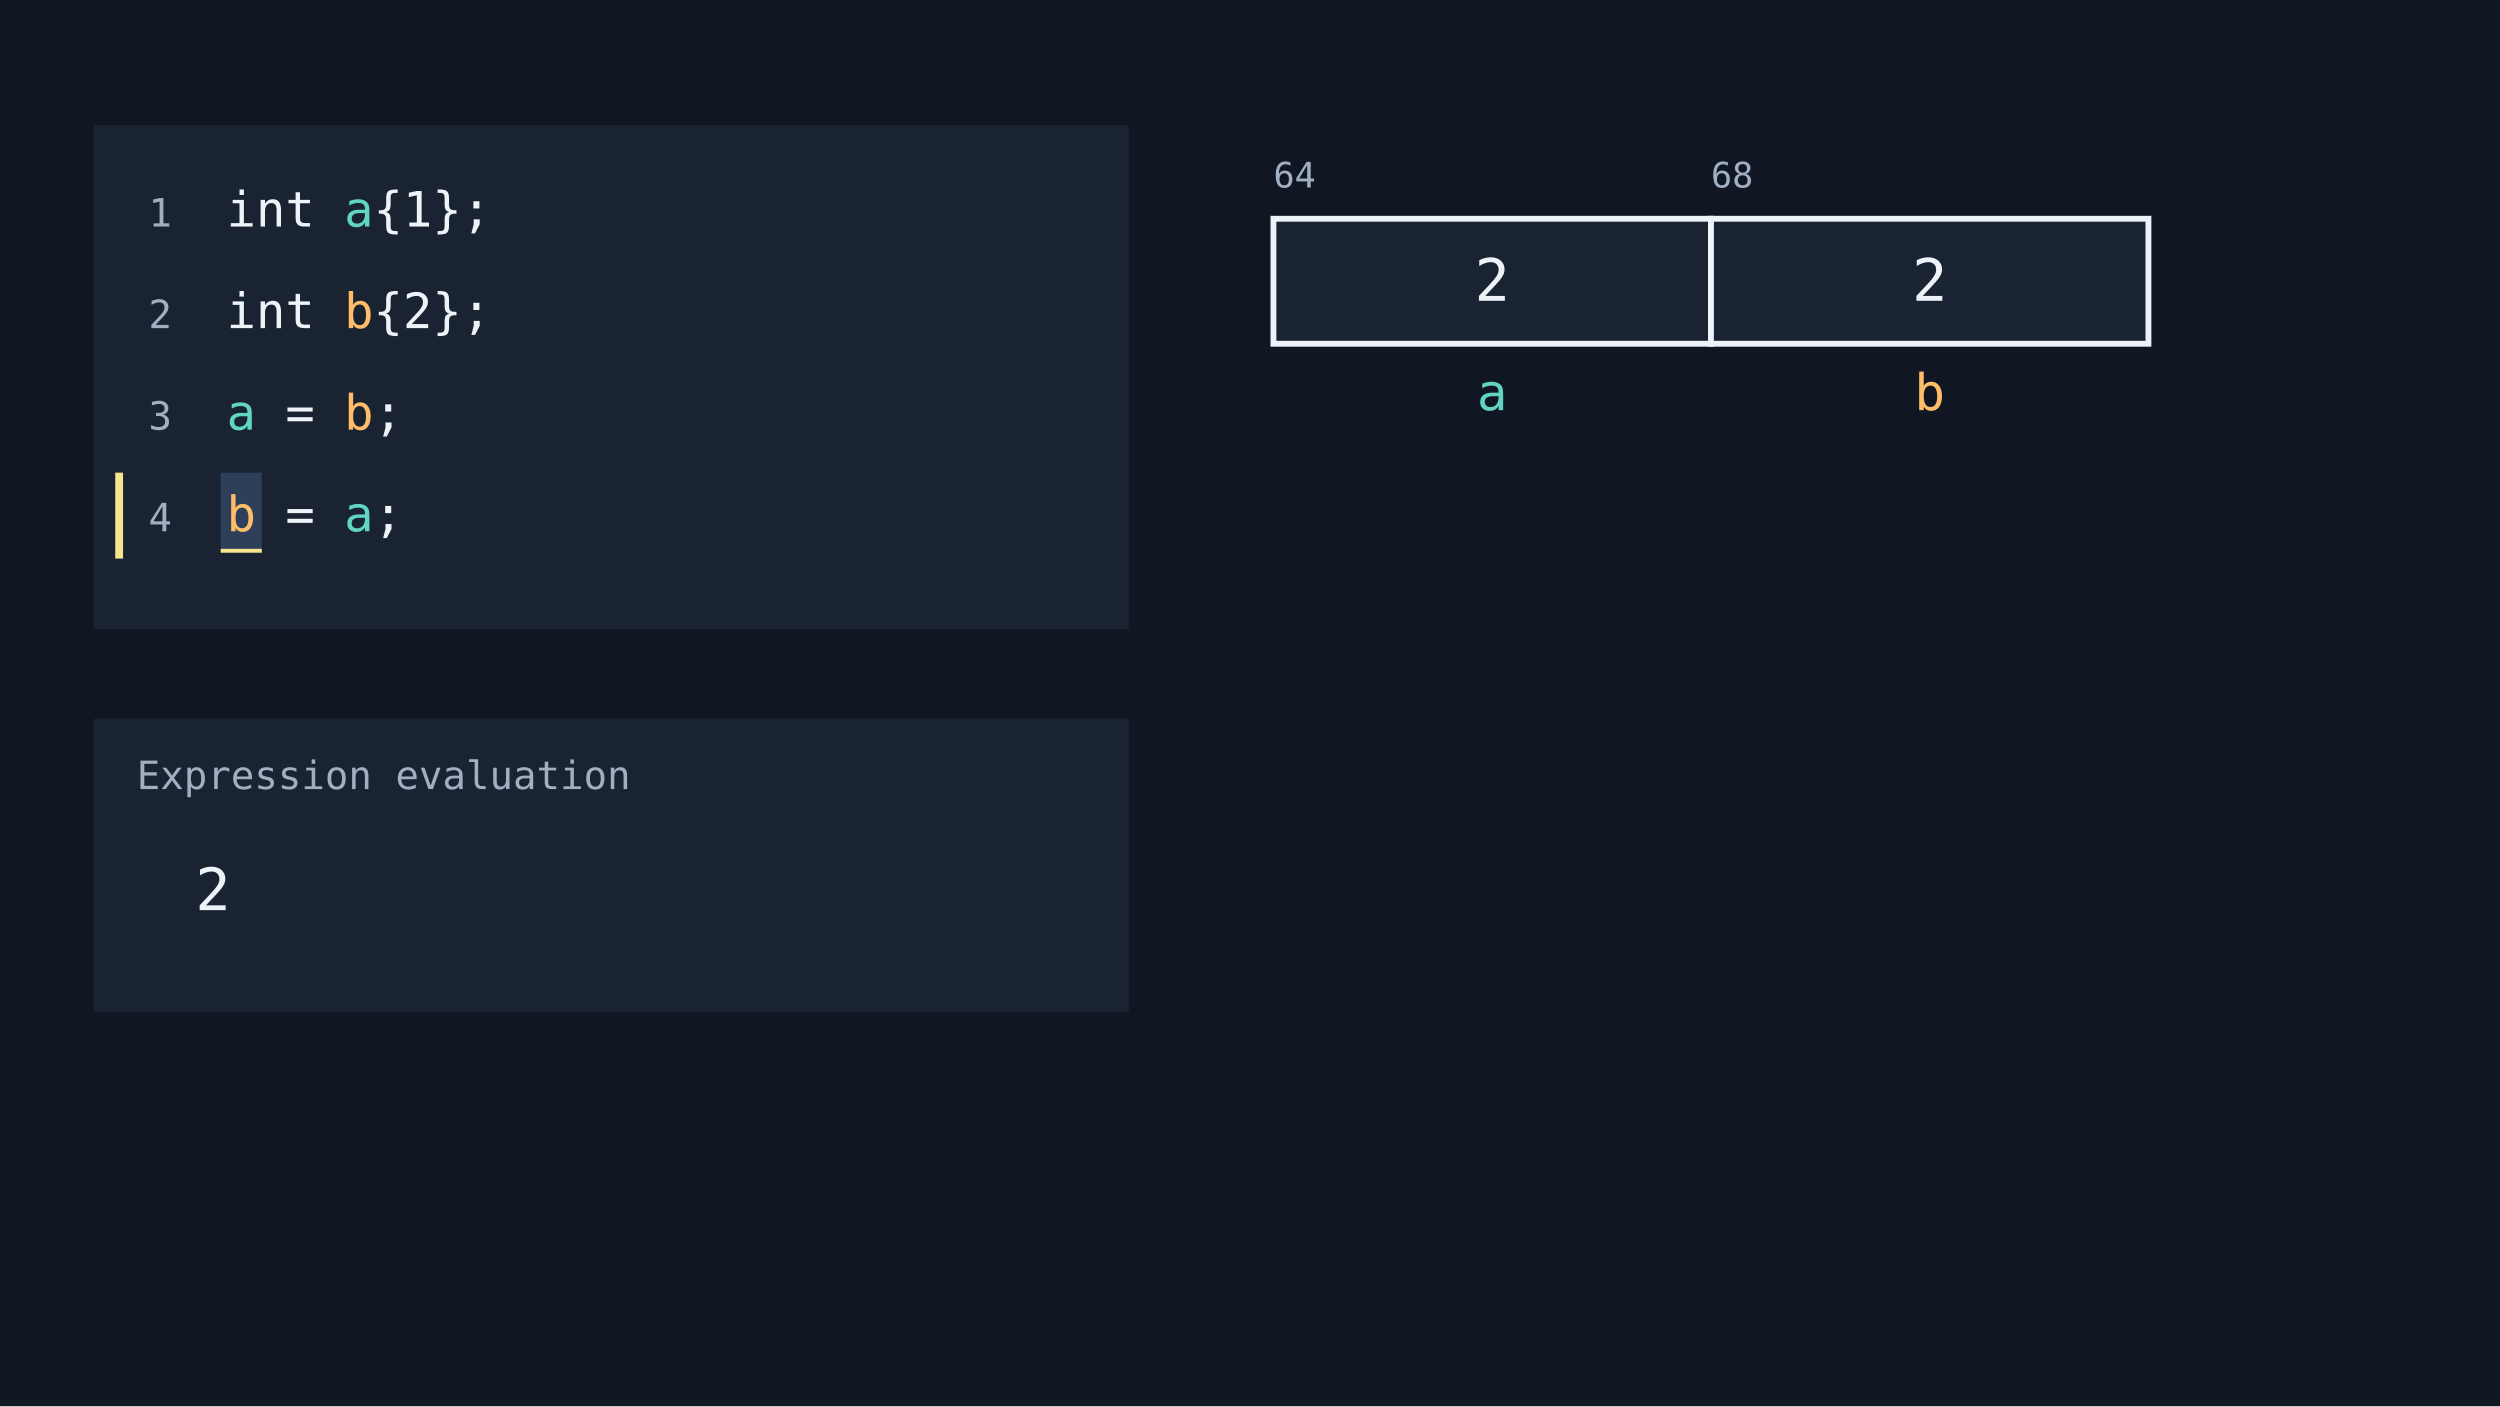
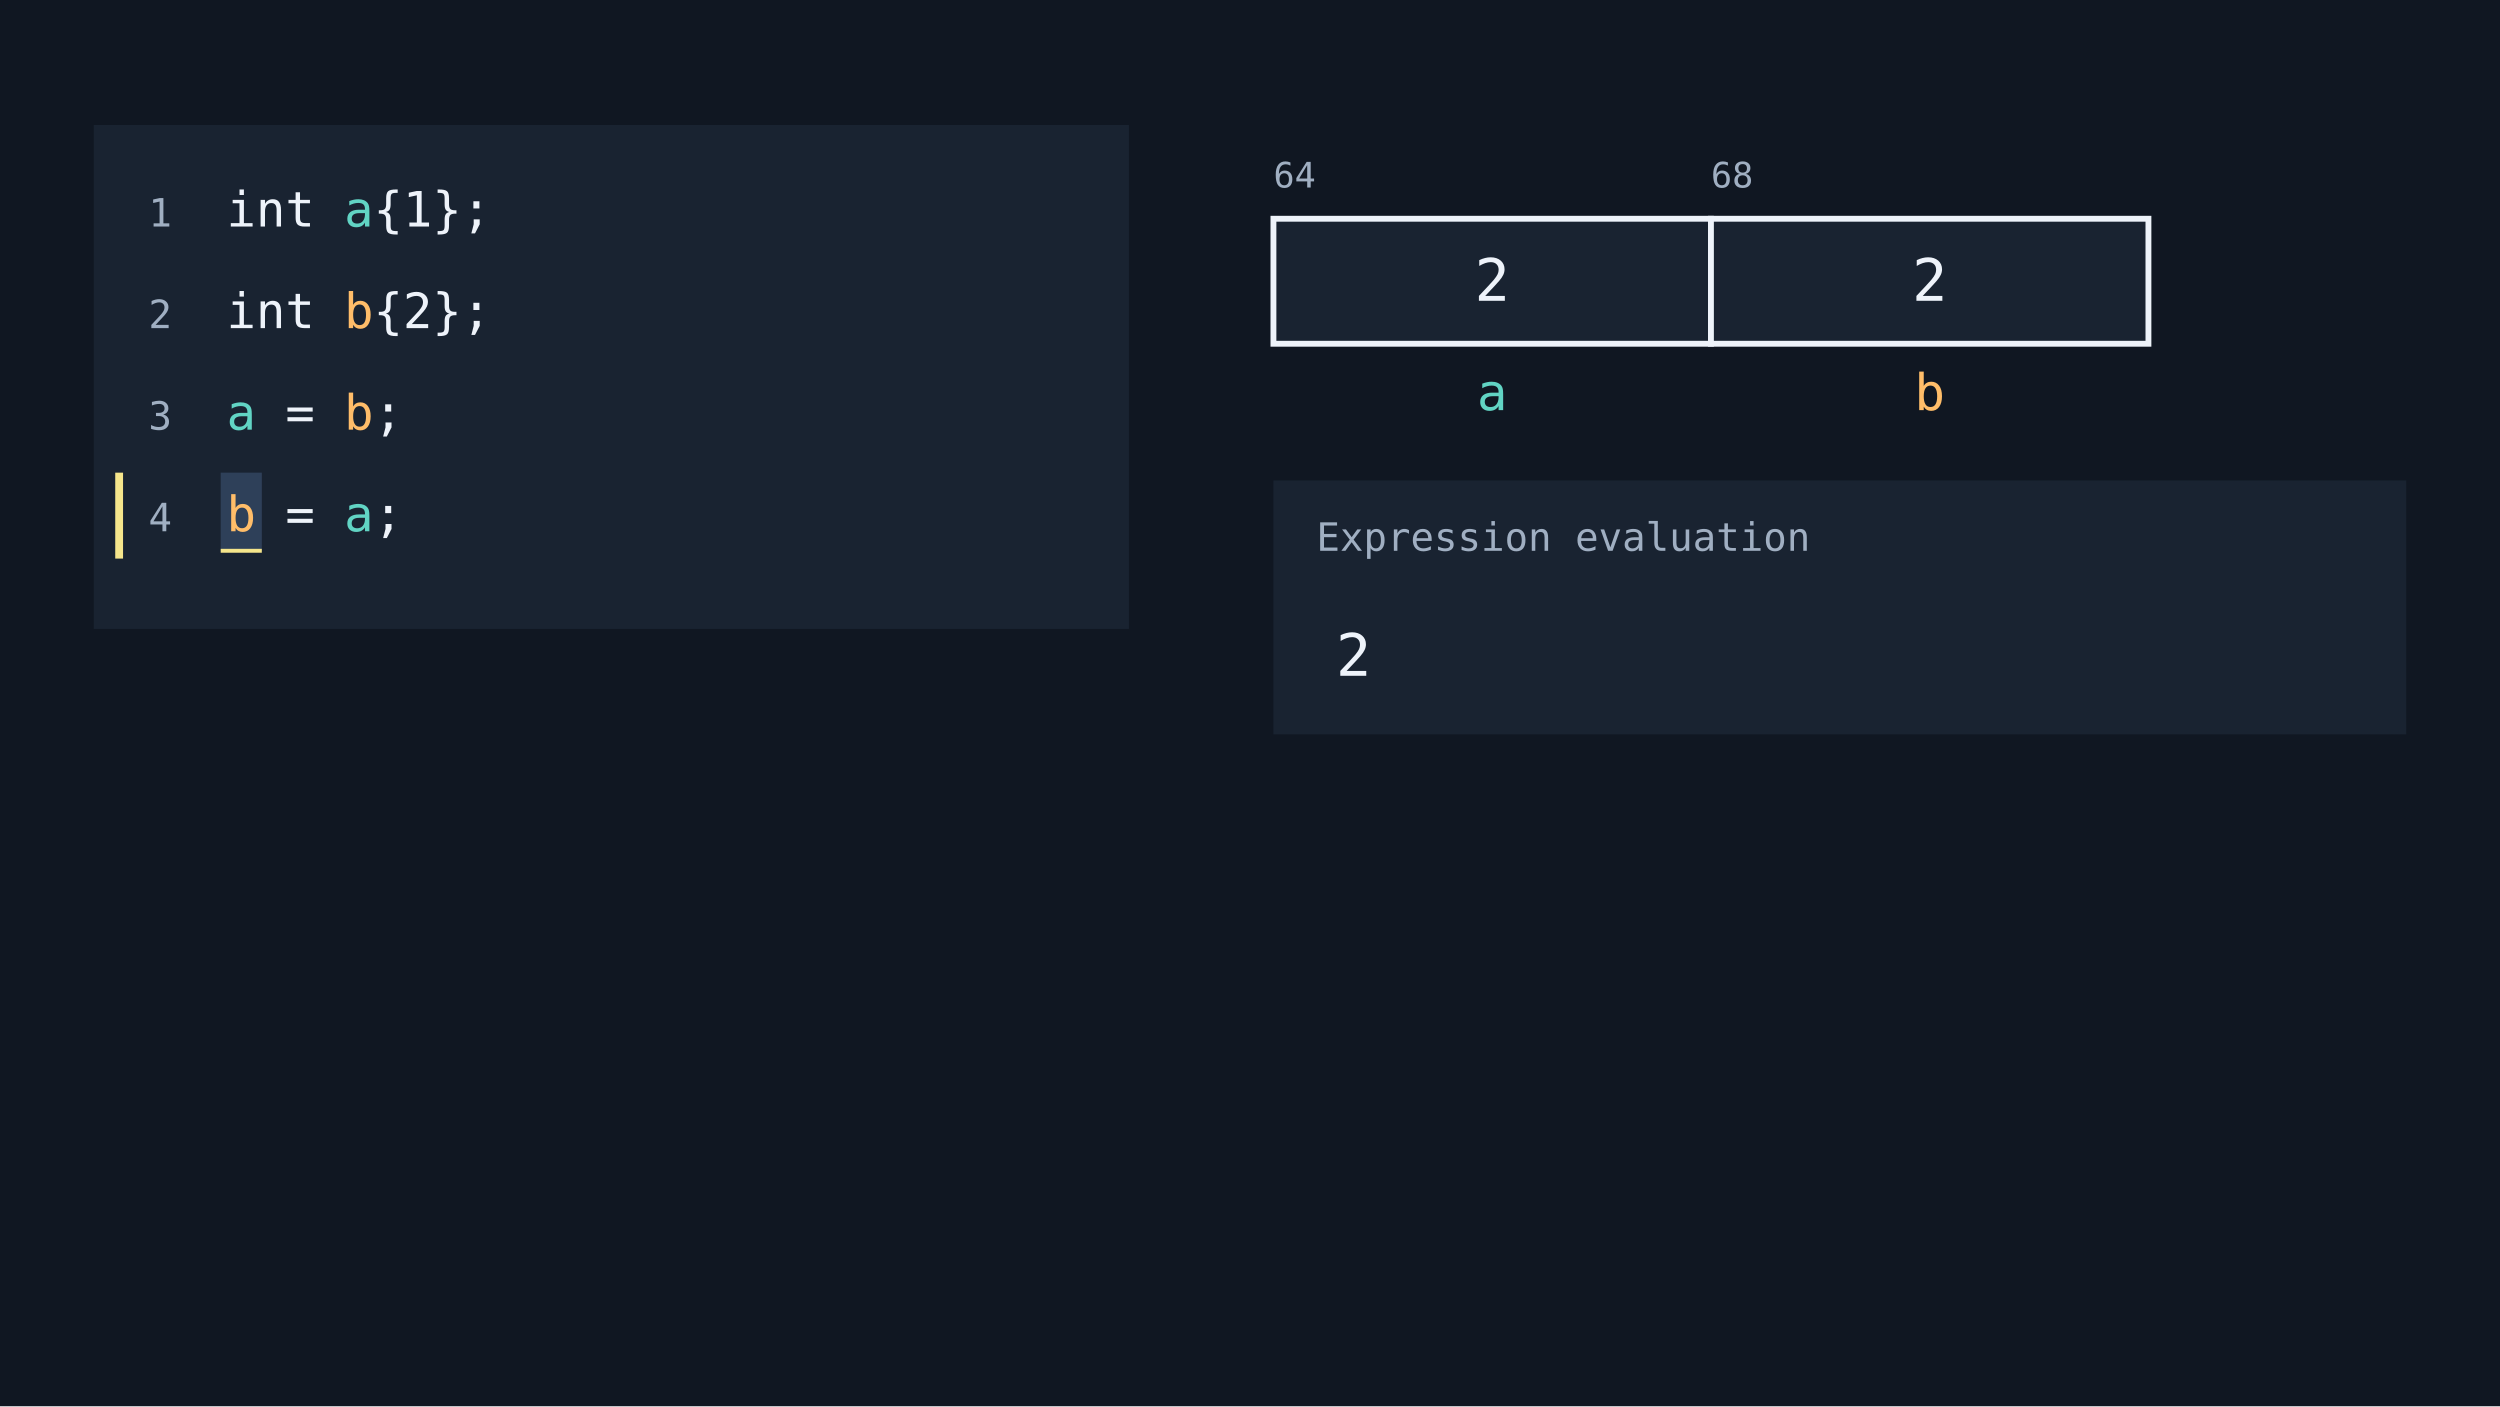
<svg xmlns="http://www.w3.org/2000/svg" viewBox="0 0 1280 720" width="1280" height="720" role="img">
  <rect x="0" y="0" width="1280" height="720" fill="#101722" stroke="none" stroke-width="1" />
  <rect x="48" y="64" width="530" height="258" fill="#192331" stroke="none" stroke-width="1" />
-   <rect x="48" y="368" width="530" height="150" fill="#192331" stroke="none" stroke-width="1" />
-   <text x="70" y="404" font-family="DejaVu Sans Mono,monospace" font-size="20" fill="#a0afc2" xml:space="preserve">Expression evaluation</text>
-   <text x="100" y="466" font-family="DejaVu Sans Mono,monospace" font-size="30" fill="#eef3fa" xml:space="preserve">2</text>
+   <rect x="652" y="246" width="580" height="130" fill="#192331" stroke="none" stroke-width="1" />
+   <text x="674" y="282" font-family="DejaVu Sans Mono,monospace" font-size="20" fill="#a0afc2" xml:space="preserve">Expression evaluation</text>
+   <text x="684" y="346" font-family="DejaVu Sans Mono,monospace" font-size="30" fill="#eef3fa" xml:space="preserve">2</text>
  <text x="76" y="116" font-family="DejaVu Sans Mono,monospace" font-size="20" fill="#a0afc2" xml:space="preserve">1</text>
  <text x="116.0" y="116" font-family="DejaVu Sans Mono,monospace" font-size="25" fill="#eef3fa" xml:space="preserve">int</text>
  <text x="161.15" y="116" font-family="DejaVu Sans Mono,monospace" font-size="25" fill="#eef3fa" xml:space="preserve"> </text>
  <text x="176.2" y="116" font-family="DejaVu Sans Mono,monospace" font-size="25" fill="#61d4c4" xml:space="preserve">a</text>
  <text x="191.25" y="116" font-family="DejaVu Sans Mono,monospace" font-size="25" fill="#eef3fa" xml:space="preserve">{1};</text>
  <text x="76" y="168" font-family="DejaVu Sans Mono,monospace" font-size="20" fill="#a0afc2" xml:space="preserve">2</text>
  <text x="116.0" y="168" font-family="DejaVu Sans Mono,monospace" font-size="25" fill="#eef3fa" xml:space="preserve">int</text>
  <text x="161.15" y="168" font-family="DejaVu Sans Mono,monospace" font-size="25" fill="#eef3fa" xml:space="preserve"> </text>
  <text x="176.2" y="168" font-family="DejaVu Sans Mono,monospace" font-size="25" fill="#ffbd69" xml:space="preserve">b</text>
  <text x="191.25" y="168" font-family="DejaVu Sans Mono,monospace" font-size="25" fill="#eef3fa" xml:space="preserve">{2};</text>
  <text x="76" y="220" font-family="DejaVu Sans Mono,monospace" font-size="20" fill="#a0afc2" xml:space="preserve">3</text>
  <text x="116.0" y="220" font-family="DejaVu Sans Mono,monospace" font-size="25" fill="#61d4c4" xml:space="preserve">a</text>
  <text x="131.05" y="220" font-family="DejaVu Sans Mono,monospace" font-size="25" fill="#eef3fa" xml:space="preserve"> = </text>
  <text x="176.2" y="220" font-family="DejaVu Sans Mono,monospace" font-size="25" fill="#ffbd69" xml:space="preserve">b</text>
  <text x="191.25" y="220" font-family="DejaVu Sans Mono,monospace" font-size="25" fill="#eef3fa" xml:space="preserve">;</text>
  <rect x="59" y="242" width="4" height="44" fill="#f5e58b" stroke="none" stroke-width="1" />
  <rect x="113.0" y="242" width="21.05" height="40" fill="#2e4059" stroke="none" stroke-width="1" />
  <line x1="113.0" y1="282" x2="134.05" y2="282" stroke="#f5e58b" stroke-width="2" />
  <text x="76" y="272" font-family="DejaVu Sans Mono,monospace" font-size="20" fill="#a0afc2" xml:space="preserve">4</text>
  <text x="116.0" y="272" font-family="DejaVu Sans Mono,monospace" font-size="25" fill="#ffbd69" xml:space="preserve">b</text>
  <text x="131.05" y="272" font-family="DejaVu Sans Mono,monospace" font-size="25" fill="#eef3fa" xml:space="preserve"> = </text>
  <text x="176.2" y="272" font-family="DejaVu Sans Mono,monospace" font-size="25" fill="#61d4c4" xml:space="preserve">a</text>
  <text x="191.25" y="272" font-family="DejaVu Sans Mono,monospace" font-size="25" fill="#eef3fa" xml:space="preserve">;</text>
  <text x="652" y="96" font-family="DejaVu Sans Mono,monospace" font-size="18" fill="#a0afc2" xml:space="preserve">64</text>
  <text x="756.174" y="210" font-family="DejaVu Sans Mono,monospace" font-size="26" fill="#61d4c4" xml:space="preserve">a</text>
  <rect x="652" y="112" width="224.0" height="64" fill="#192331" stroke="#eef3fa" stroke-width="3" />
  <text x="754.97" y="154" font-family="DejaVu Sans Mono,monospace" font-size="30" fill="#eef3fa" xml:space="preserve">2</text>
  <text x="876.0" y="96" font-family="DejaVu Sans Mono,monospace" font-size="18" fill="#a0afc2" xml:space="preserve">68</text>
  <text x="980.174" y="210" font-family="DejaVu Sans Mono,monospace" font-size="26" fill="#ffbd69" xml:space="preserve">b</text>
  <rect x="876.0" y="112" width="224.0" height="64" fill="#192331" stroke="#eef3fa" stroke-width="3" />
  <text x="978.97" y="154" font-family="DejaVu Sans Mono,monospace" font-size="30" fill="#eef3fa" xml:space="preserve">2</text>
</svg>
